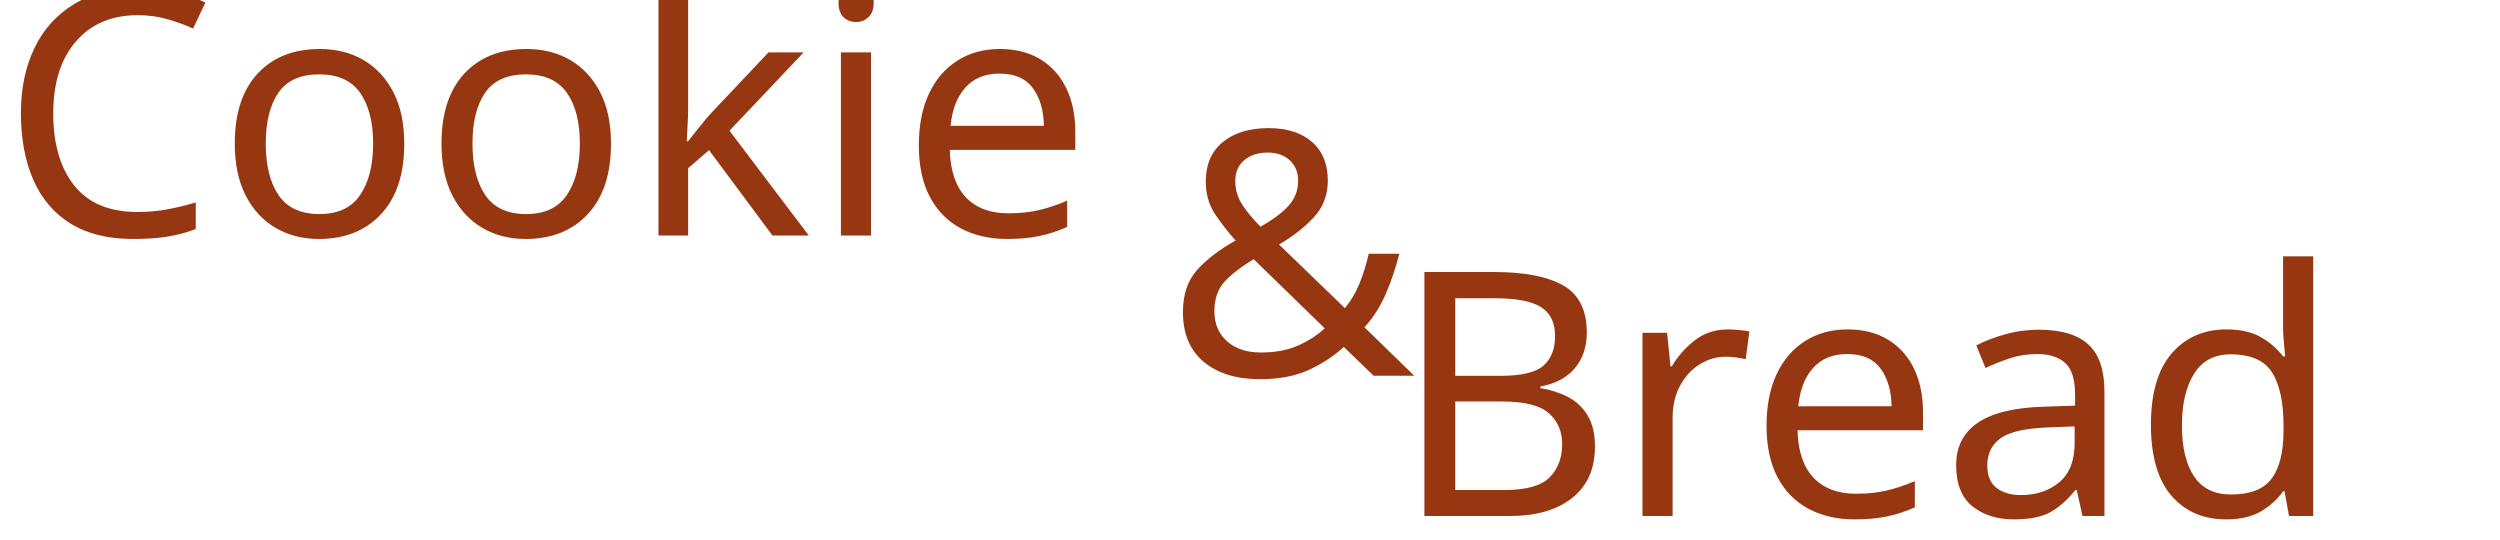
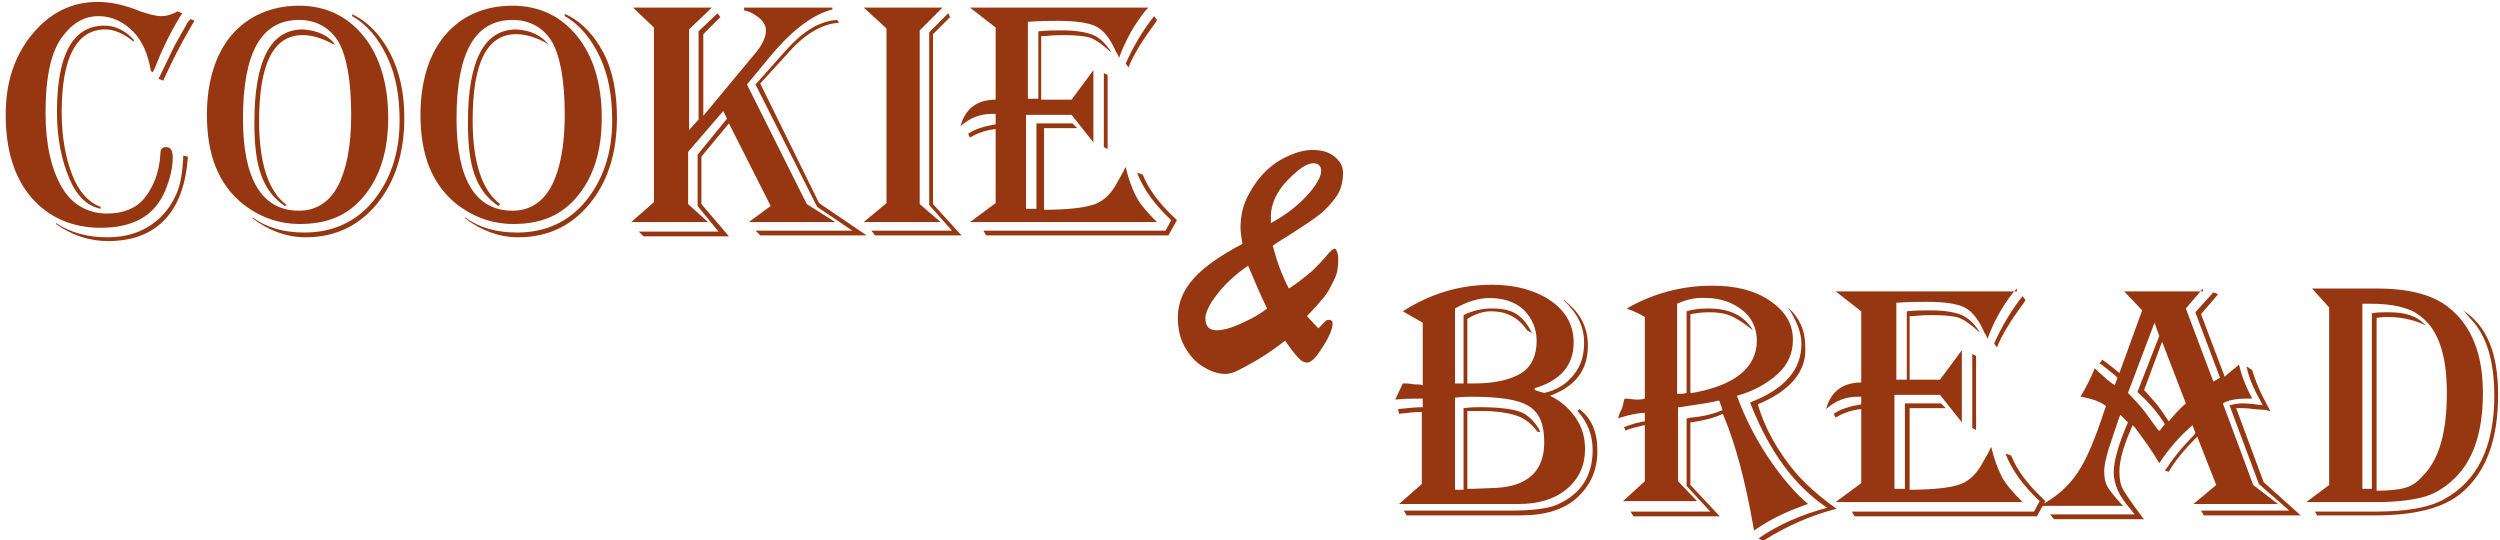
<svg xmlns="http://www.w3.org/2000/svg" version="1.1" id="圖層_1" x="0px" y="0px" viewBox="0 0 263.4 56.8" style="enable-background:new 0 0 263.4 56.8;" xml:space="preserve">
  <style type="text/css">
- 	.fill {
- 		fill: #963711;
- 	}
- 	.st0{
- 		font-family:'Algerian';
- 	}
- 	.st1{font-size:36px;}
- 	.st2{font-family:'BrushScriptMT';}
+ 	.st0{enable-background:new    ;}
+ 	.st1{fill:#963711;}
</style>
-   <text transform="matrix(1 0 0 1 0 24.8184)" class="st0 st1 fill">Cookie</text>
-   <text transform="matrix(1 0 0 1 122.7274 39.5908)" class="st2 st1 fill">&amp;</text>
-   <text transform="matrix(1 0 0 1 146.5911 54.3634)" class="st0 st1 fill">Bread</text>
+   <g class="st0">
+     <path class="st1" d="M19.2,1.4L19,1.7c-1.1,1.8-2,3.7-2.7,5.5l-0.2,0.4l-0.2-0.1C15.6,5.7,15,4.3,14,3.3s-2.2-1.6-3.6-1.6   c-1.5,0-2.7,0.7-3.7,2C5.4,5.3,4.8,8,4.8,11.9c0,3.3,0.6,5.9,1.7,7.8s2.8,2.8,4.8,2.8c1.6,0,3-0.5,3.9-1.6s1.6-2.7,1.7-4.7   c0-0.5,0.2-0.7,0.6-0.7c0.5,0,0.7,0.4,0.7,1.1c0,1.1-0.3,2.3-0.8,3.5c-1.1,2.6-3.3,3.9-6.8,3.9c-3,0-5.5-1.1-7.3-3.2   s-2.7-5-2.7-8.7c0-3.4,0.9-6.2,2.8-8.5s4.2-3.4,6.9-3.4c1.3,0,2.8,0.3,4.5,1c0.9,0.3,1.6,0.5,2.2,0.5c0.6,0,1.2-0.2,1.7-0.5   L19.2,1.4z M19.8,16.5c-0.2,2.9-1,5.1-2.4,6.6s-3.4,2.3-6,2.3c-2,0-3.8-0.6-5.5-1.8v-0.1c1.5,1,3.3,1.5,5.4,1.5   c2.3,0,4.2-0.7,5.7-2.2c0.7-0.7,1.2-1.5,1.6-2.4s0.6-2.1,0.7-3.6l0-0.4L19.8,16.5z M14.1,4.4c-1.1-0.9-2.1-1.3-3-1.3   c-3,0-4.6,2.9-4.6,8.7c0,2.6,0.4,4.8,1.1,6.6s1.7,2.9,3,3.4V22c-1.4-0.3-2.5-1.3-3.3-3.2S6,14.6,6,11.8c0-6.1,1.7-9.1,5-9.1   c1.1,0,2.2,0.5,3.1,1.5V4.4z M20.5,2.2l-0.2,0.3c-1.3,2.2-2.3,4.2-3.1,6l-0.5-0.2l0.2-0.4c0.6-1.2,1.1-2.3,1.5-3.1l1.4-2.5L20.1,2   L20.5,2.2z" />
+     <path class="st1" d="M31.5,0.6c2.8,0,5.1,1.1,6.8,3.2s2.6,5,2.6,8.6c0,3.4-0.8,6.1-2.5,8.2s-3.9,3-6.8,3c-2.2,0-4.2-0.7-6-2.1   c-2.6-2.1-3.8-5.2-3.8-9.4c0-3.5,0.9-6.4,2.6-8.4S28.6,0.6,31.5,0.6z M31.5,2.1c-4,0-5.9,3.5-5.9,10.4c0,6.4,2,9.7,5.9,9.7   c1.8,0,3.2-0.9,4.1-2.6s1.4-4.2,1.4-7.5c0-3.7-0.5-6.3-1.4-7.8C34.7,2.9,33.3,2.1,31.5,2.1z M37.1,1.5c1.7,0.8,3,2.2,4,4.1   s1.5,4.2,1.5,6.8c0,3.8-1,6.8-2.9,9.1S35.3,25,32.2,25c-2,0-3.9-0.7-5.6-2v-0.1c1.5,1.1,3.3,1.6,5.5,1.6c2.9,0,5.4-1.1,7.2-3.3   s2.8-5,2.8-8.5c0-2.6-0.4-4.8-1.3-6.7s-2.1-3.4-3.7-4.3V1.5z M35.3,4.7L35,4.6c-1.1-0.6-2.2-0.9-3.1-0.9c-3.1,0-4.6,3-4.6,9.1   c0,4.4,1,7.4,2.9,8.8L30,21.7c-1.2-0.8-2-1.9-2.5-3.3s-0.7-3.2-0.7-5.5c0-6.5,1.7-9.8,5.1-9.8C33.4,3.2,34.6,3.7,35.3,4.7z" />
+     <path class="st1" d="M54,0.6c2.8,0,5.1,1.1,6.8,3.2s2.6,5,2.6,8.6c0,3.4-0.8,6.1-2.5,8.2s-3.9,3-6.8,3c-2.2,0-4.2-0.7-6-2.1   c-2.6-2.1-3.8-5.2-3.8-9.4c0-3.5,0.9-6.4,2.6-8.4S51,0.6,54,0.6z M54,2.1c-4,0-5.9,3.5-5.9,10.4c0,6.4,2,9.7,5.9,9.7   c1.8,0,3.2-0.9,4.1-2.6s1.4-4.2,1.4-7.5c0-3.7-0.5-6.3-1.4-7.8C57.2,2.9,55.8,2.1,54,2.1z M59.6,1.5c1.7,0.8,3,2.2,4,4.1   S65,9.9,65,12.4c0,3.8-1,6.8-2.9,9.1S57.7,25,54.6,25c-2,0-3.9-0.7-5.6-2v-0.1c1.5,1.1,3.3,1.6,5.5,1.6c2.9,0,5.4-1.1,7.2-3.3   s2.8-5,2.8-8.5c0-2.6-0.4-4.8-1.3-6.7s-2.1-3.4-3.7-4.3V1.5z M57.8,4.7l-0.3-0.2c-1.1-0.6-2.2-0.9-3.1-0.9c-3.1,0-4.6,3-4.6,9.1   c0,4.4,1,7.4,2.9,8.8l-0.2,0.2c-1.2-0.8-2-1.9-2.5-3.3s-0.7-3.2-0.7-5.5c0-6.5,1.7-9.8,5.1-9.8C55.9,3.2,57,3.7,57.8,4.7z" />
+     <path class="st1" d="M66.7,0.8H75l-2.4,2.3v10.6l1-1.1V3.3l2-1.9l0.3,0.4l-1.8,1.8v8.6l5.4-6.5c0.8-0.9,1.2-1.8,1.2-2.5   c0-0.4-0.2-0.9-0.7-1.3s-1-0.7-1.6-0.8V0.8h9.3V1c-2,0.5-4.2,2.1-6.6,5l-2.4,2.9L85,21.5l3,1.9h-9.1l2.3-1.7l-4.4-8.7l-2.9,3.5v5   l2.9,3.4h-9l-0.5-0.5h8.4l-2.2-2.7v-5.4l3.1-3.8l-0.4-0.8L72.5,16v5.5l2.1,1.9h-8.1l2.4-2.1V2.9L66.7,0.8z M88.4,2.4   c-1.7,0.1-3.5,1.1-5.2,3l-3.1,3.4l6.2,12.6l5,3.4H80.1l-0.5-0.5h10.2l-3.7-2.5L79.6,8.9l3.3-3.7c1.7-1.9,3.5-3,5.3-3.1L88.4,2.4z" />
+     <path class="st1" d="M91,0.8h8.3l-2.4,2.4v18.3l2.2,1.9H91l2.4-2V3L91,0.8z M100.1,1.8l-1.8,1.8v17.9l3,3.3h-9.1l-0.4-0.5h8.5   l-2.4-2.7V3.4l2-2L100.1,1.8z" />
+     <path class="st1" d="M121,0.8l-0.3,0.3c-1.2,1.5-2.1,3.1-2.8,5c-0.1-0.3-0.2-0.5-0.3-0.6c-0.6-1.4-1.3-2.3-2.1-2.7s-2.1-0.6-4-0.6   c-0.9,0-1.9,0-3.2,0.1v8.1h1.1V3.3c0.9-0.1,1.7-0.1,2.5-0.1c1.5,0,2.6,0.2,3.3,0.5s1.3,0.9,1.9,1.8c-0.2-0.1-0.3-0.2-0.4-0.3   c-0.9-0.8-1.6-1.2-2.1-1.3s-1.3-0.2-2.5-0.2c-0.4,0-1,0-2,0.1l-0.4,0v6.7h3.2l2.3-3.1v7.6l-2.3-2.9h-4.8v9.9h1.1v-9h3.8l0.5,0.5   H110v8.6c2.4,0,4.1-0.2,5.1-0.5s1.8-1,2.4-2l0.9-1.6c0-0.1,0.1-0.2,0.2-0.4c0.3,1.3,0.7,2.3,1.1,3.1s1.2,1.7,2.2,2.7h-19.7l2.7-2   v-7.8c-1,0.1-1.9,0.4-2.7,0.9l-0.2-0.4c0.7-0.5,1.7-0.8,2.9-1V12c-0.2,0-0.3,0-0.4,0c-1.2,0-2.3,0.4-3.3,1.3   c0.5-1.9,1.8-2.8,3.7-2.8V2.9l-2.7-2.1H121z M124,23.2l-0.9,1.6h-19.2l-0.3-0.5h19.2l0.6-1.1c-1.7-1.6-2.9-3.2-3.6-5l0.6,0.2   c0.6,1.5,1.7,3,3.3,4.5L124,23.2z M116.7,7.9v7.8l-0.4-0.2V7.7L116.7,7.9z M121.9,2.1l-0.1,0.2c-1.4,1.9-2.4,3.5-2.9,4.8l-0.3-0.4   c0.8-1.8,1.8-3.5,3-5L121.9,2.1z" />
+   </g>
+   <g class="st0">
+     <path class="st1" d="M129.1,39.4c-0.8,0-1.6-0.3-2.4-0.8s-1.4-1.2-1.9-2.1s-0.7-1.9-0.7-3.1c0-1.5,0.6-2.9,1.7-4.1   c1.1-1.2,2.8-2.4,5.1-3.6c-0.1-0.7-0.2-1.3-0.2-1.6c0-1.2,0.2-2.3,0.7-3.3s1.1-1.9,1.9-2.7s1.6-1.3,2.5-1.7s1.7-0.6,2.5-0.6   c0.9,0,1.7,0.2,2.3,0.7s0.9,1,0.9,1.7c0,0.9-0.2,1.8-0.7,2.5s-1.1,1.4-1.9,2s-1.7,1.2-2.8,1.9s-1.8,1.1-2,1.3   c0.4,1.5,0.9,3,1.7,4.5c1.1-0.7,1.9-1.4,2.5-1.9c0.6-0.6,1.1-1.1,1.5-1.6s0.7-0.7,0.8-0.7c0.1,0,0.2,0.1,0.3,0.4s0.1,0.5,0.1,0.8   c0,0.7-0.1,1.4-0.4,2s-0.6,1.3-1.1,1.9c-0.5,0.6-1.1,1.3-1.8,2l1.2,1.3c0.1-0.1,0.2-0.2,0.4-0.4s0.3-0.3,0.4-0.4s0.2-0.1,0.3-0.1   c0.1,0,0.2,0,0.3,0.1s0.1,0.2,0.1,0.3c0,0.5-0.3,1.3-1,2.4s-1.2,1.7-1.7,1.7c-0.2,0-0.5-0.1-0.7-0.3s-0.5-0.5-0.8-0.9   s-0.6-0.8-0.8-1.1c-1.3,1-2.5,1.8-3.6,2.4S129.9,39.4,129.1,39.4z M131.5,28c-0.9,0.6-1.6,1.2-2.3,1.9s-1.2,1.4-1.6,2   c-0.4,0.7-0.6,1.2-0.6,1.6c0,0.9,0.4,1.3,1.2,1.3c0.6,0,1.4-0.2,2.3-0.6s2-0.9,3-1.7C133,31.5,132.3,29.9,131.5,28z M133.9,22.8   v0.7c1.7-0.9,3-2,3.9-3s1.4-1.9,1.4-2.5c0-0.5-0.3-0.8-0.8-0.8c-0.5,0-1.1,0.3-1.8,0.9s-1.4,1.3-1.9,2.1S133.9,21.9,133.9,22.8z" />
+   </g>
+   <g class="st0">
+     <path class="st1" d="M147.8,32.8c2.8-1.8,5.9-2.8,9.4-2.8c2.5,0,4.6,0.6,6.2,1.7c1.6,1.1,2.4,2.6,2.4,4.4c0,2.4-1.4,4-4.1,4.8v0.2   c0.3,0.1,0.6,0.2,1,0.3c1.3-0.3,2.3-0.9,3.1-1.9s1.1-2.1,1.1-3.4c0-1.7-0.7-3.1-2.1-4.4v-0.1l0.2,0.2c1.5,1.2,2.3,2.7,2.3,4.6   c0,2.6-1.3,4.3-4,5.3c1.1,0.5,2,1.3,2.7,2.3s1,2.1,1,3.3c0,1.7-0.6,3.1-1.9,4.2s-3,1.6-5.1,1.6h-12.6l2.4-2.1v-7.6   c-0.7,0-1.5,0.1-2.4,0.2l-0.1-0.5c1-0.1,1.9-0.2,2.6-0.2v-0.9h-0.4c-0.7,0-1.5,0-2.5,0.1l0.8-1.7l0.3,0c0.5,0,0.8,0.1,1,0.1   c0.4,0,0.6,0,0.8,0.1v-6.6L147.8,32.8z M166.4,43.1c1.3,1,1.9,2.4,1.9,4.4c0,2-0.7,3.6-2.1,4.9c-1.4,1.3-3.4,1.9-6,1.9h-12   l-0.3-0.5h11.1c2.4,0,4.2-0.2,5.2-0.7c2.4-1.1,3.6-3,3.6-5.7c0-1.5-0.5-2.9-1.6-4.1L166.4,43.1z M153.3,32.5v7.9c0.1,0,0.2,0,0.3,0   l0.3,0c0,0,0.1,0,0.3,0v-7.2c1-0.5,2-0.7,3-0.7c1.1,0,2,0.2,2.6,0.6s1.2,1.1,1.6,2l-0.5-0.3c-0.9-1.3-2.1-2-3.8-2   c-0.9,0-1.7,0.3-2.5,0.8v6.8h0.7c2.2,0,3.9-0.4,5-1.1s1.6-1.9,1.6-3.4c0-1.3-0.5-2.4-1.4-3.3c-0.9-0.8-2.1-1.2-3.6-1.2   C155.8,31.4,154.5,31.8,153.3,32.5z M153.3,41.9v9.7h0.9v-8.6c0.8-0.1,1.4-0.1,1.8-0.1c1.9,0,3.4,0.2,4.2,0.5s1.6,1.1,2.1,2.1H162   c-0.6-0.8-1.3-1.4-2.2-1.7s-2.1-0.5-3.8-0.5l-1.4,0v8.2h0.6l2.5-0.1c3.3-0.2,5-1.8,5-4.8c0-1.9-0.5-3.1-1.6-3.8s-3.1-1-6.1-1   C154.6,41.8,154.1,41.8,153.3,41.9z" />
+     <path class="st1" d="M171.4,32.5c2.8-1.6,5.8-2.4,9-2.4c2.5,0,4.5,0.5,6.1,1.6c1.6,1.1,2.4,2.4,2.4,4.1c0,1.4-0.5,2.6-1.6,3.6   s-2.5,1.8-4.3,2.3c0.8,2.2,1.9,4.4,3.3,6.5s2.8,3.7,4.2,4.9l-0.3,0.1c-1.7,0.6-3.5,1.4-5.1,2.5l-0.3,0.2l-0.1-0.6   c-0.8-4.5-1.8-8.4-3.1-11.5l-0.1-0.2c-0.8,0.4-1.9,0.7-3.3,0.9l-0.1,0v6.6l3.1,3.3h-9.1l-0.3-0.5h8.4l-2.5-2.7v-7.1l0.4-0.1   c1.3-0.1,2.5-0.4,3.4-0.8c-0.1-0.1-0.1-0.2-0.1-0.3l-0.2-0.5c0,0,0-0.1-0.1-0.2c-0.7,0.2-2.1,0.4-4.1,0.7l-0.2,0v7.8l2,2.1H171   l2.3-2.1v-5.9l-0.1,0c-0.7,0.2-1.3,0.3-1.8,0.5l-0.1,0.1l-0.2-0.4c0.5-0.2,0.9-0.3,1.2-0.4l0.9-0.2l0.1,0v-0.9   c-0.7,0-1.6,0.2-2.6,0.5l-0.2,0.1c0-0.2,0.1-0.5,0.4-1.1c0,0,0.1-0.3,0.2-0.8c0,0,0-0.1,0.1-0.2c0.5,0,0.9,0.1,1.2,0.1   c0.3,0,0.6,0,0.9-0.1v-8.6c-0.5-0.3-1.1-0.6-1.7-0.8L171.4,32.5z M176.7,32v9.5c0.3,0,0.7,0,1-0.1v-8.6c0.6-0.2,1.4-0.3,2.3-0.3   c2.3,0,3.8,0.8,4.7,2.3c-0.9-0.7-1.6-1.2-2.3-1.5s-1.4-0.4-2.4-0.4c-0.7,0-1.3,0.1-1.9,0.2v8.3l0.2,0c2.3-0.4,4-1.1,5.1-2   s1.7-2.1,1.7-3.5c0-1.3-0.5-2.4-1.5-3.2c-1-0.8-2.3-1.3-3.8-1.3C178.6,31.3,177.6,31.6,176.7,32z M185.2,42.6   c0.7,2.4,2,4.8,3.9,7.1c1.2,1.4,2.7,2.7,4.4,3.9c-2.7,0.7-5.2,1.8-7.6,3.3l-0.2,0.1l-0.4-0.3c2.2-1.5,4.6-2.5,7.2-3.2   c-3.4-2.3-6-5.8-8-10.8l-0.1-0.3c3.6-1.4,5.4-3.4,5.4-6.2c0-1.1-0.5-2.4-1.4-3.8c1.2,1.1,1.8,2.4,1.8,4.1   C190.4,39.1,188.6,41.2,185.2,42.6z" />
+     <path class="st1" d="M212.5,30.4l-0.3,0.3c-1.2,1.5-2.1,3.1-2.8,5c-0.1-0.3-0.2-0.5-0.3-0.6c-0.6-1.4-1.3-2.3-2.1-2.7   s-2.1-0.6-4-0.6c-0.9,0-1.9,0-3.2,0.1V40h1.1v-7.2c0.9-0.1,1.7-0.1,2.5-0.1c1.5,0,2.6,0.2,3.3,0.5s1.3,0.9,1.9,1.8   c-0.2-0.1-0.3-0.2-0.4-0.3c-0.9-0.8-1.6-1.2-2.1-1.3s-1.3-0.2-2.5-0.2c-0.4,0-1,0-2,0.1l-0.4,0V40h3.2l2.3-3.1v7.6l-2.3-2.9h-4.8   v9.9h1.1v-9h3.8l0.5,0.5h-3.8v8.6c2.4,0,4.1-0.2,5.1-0.5s1.8-1,2.4-2l0.9-1.6c0-0.1,0.1-0.2,0.2-0.4c0.3,1.3,0.7,2.3,1.1,3.1   s1.2,1.7,2.2,2.7h-19.7l2.7-2v-7.8c-1,0.1-1.9,0.4-2.7,0.9l-0.2-0.4c0.7-0.5,1.7-0.8,2.9-1v-0.8c-0.2,0-0.3,0-0.4,0   c-1.2,0-2.3,0.4-3.3,1.3c0.5-1.9,1.8-2.8,3.7-2.8v-7.5l-2.7-2.1H212.5z M215.5,52.8l-0.9,1.6h-19.2l-0.3-0.5h19.2l0.6-1.1   c-1.7-1.6-2.9-3.2-3.6-5l0.6,0.2c0.6,1.5,1.7,3,3.3,4.5L215.5,52.8z M208.2,37.5v7.8l-0.4-0.2v-7.8L208.2,37.5z M213.4,31.6   l-0.1,0.2c-1.4,1.9-2.4,3.5-2.9,4.8l-0.3-0.4c0.8-1.8,1.8-3.5,3-5L213.4,31.6z" />
+     <path class="st1" d="M232.1,30.4l-1.8,2.1l2.9,7.7l0.7-0.4l-2.6-6.9l1.9-2.1l0.5,0.2l-1.8,2.1l2.5,6.6c0.1-0.1,0.2-0.2,0.2-0.2   l0.6-0.5c0.4-0.3,0.6-0.5,0.7-0.6c0.3,1.3,0.8,2.5,1.4,3.6c-0.3,0-0.6,0-0.7,0c-1.1,0-1.9,0.2-2.4,0.5l3.2,8.6l2.6,2h-8.9l2.4-2   l-2-5.1c-1.3,1.3-2.3,2.5-3,3.7l-0.4-0.1c0.7-1.1,1.7-2.4,3.1-3.8l0.1-0.2l-0.3-0.8c-1.4,1.2-2.5,2.5-3.5,4l-0.3-0.5   c-0.6-1-1.4-2.1-2.3-3.3l-0.2-0.2c-0.9,2-1.4,3.6-1.4,4.9c0,0.7,0.1,1.4,0.4,1.9s0.9,1.4,1.8,2.6c0.1,0.1,0.2,0.3,0.4,0.5h-9.5   l-0.4-0.5h8.9l-0.3-0.4c-0.8-0.9-1.3-1.7-1.5-2.2s-0.4-1.1-0.4-1.8c0-1.2,0.5-3,1.5-5.3l-0.8-0.8c-0.2,0.4-0.3,0.9-0.6,1.7   l-0.6,1.8c-0.3,1-0.5,1.8-0.5,2.4c0,0.7,0.1,1.2,0.3,1.6s0.7,1,1.4,1.8c0.1,0.1,0.2,0.2,0.3,0.3h-8.8c1.7-0.9,3-2,4-3.5   s1.9-3.7,2.9-6.8l0.1-0.2c-0.6-0.5-1.5-0.8-2.7-1c0.6-1,1.1-2,1.5-3c0.2,0.2,0.3,0.2,0.3,0.3l0.8,0.7c0.3,0.3,0.6,0.5,1,0.8   l0.3-0.8l-0.2-0.2c-0.6-0.5-1.1-0.9-1.5-1.2l-0.2-0.1l0.3-0.4c0.6,0.4,1.2,0.9,1.8,1.4l2.4-6.6l-1.9-2H232.1z M227,34l-2.8,7.4   c0.9,0.9,1.7,1.8,2.3,2.7l0.8,1.1c0,0,0.1,0.1,0.2,0.2c0.1-0.1,0.2-0.2,0.2-0.2l0.2-0.3c0,0,0.1-0.1,0.2-0.2   c-0.8-1.3-1.8-2.4-2.9-3.4l2.3-5.9L227,34z M227.8,36l-1.9,5.1c0.1,0.1,0.2,0.2,0.2,0.2l0.7,0.8c0.4,0.4,0.9,1.1,1.5,2l0.2,0.3   c0.5-0.6,1.1-1.3,1.8-1.9L227.8,36z M237.3,39c0.3,1.1,0.9,2.5,1.9,4.3c-0.3,0-0.4-0.1-0.4-0.1l-1.4-0.1c-0.6-0.1-1.1-0.1-1.4-0.1   c0,0-0.2,0-0.4,0l2.9,7.8l3.9,3.5h-10.2l-0.3-0.5h9.3l-3.2-2.8l-3.1-8.3c0.4-0.1,0.9-0.2,1.4-0.2c0.6,0,1.3,0.1,2.1,0.2l-0.2-0.4   c-0.8-1.4-1.3-2.6-1.5-3.7L237.3,39z" />
+     <path class="st1" d="M243.6,30.4h6.9c3.4,0,5.9,0.7,7.5,2c2.4,1.9,3.6,4.9,3.6,9c0,4.3-1.1,7.3-3.2,9.2c-1,0.9-2,1.5-3.2,1.8   s-2.8,0.5-4.7,0.5h-7.5l2.4-1.8V32.4L243.6,30.4z M244.2,54.4l-0.3-0.5h6.4c3.2,0,5.6-0.4,7.2-1.3c3.5-1.9,5.3-5.5,5.3-10.9   c0-3.6-0.8-6.3-2.4-8l-0.7-0.8c0,0-0.1-0.1-0.2-0.2c2.5,1.6,3.7,4.5,3.7,8.9c0,4.6-1.2,8-3.7,10.2c-1.9,1.7-5,2.5-9.2,2.5H244.2z    M248.9,31.8v19.7h1V33c0.6-0.1,1.2-0.1,1.7-0.1c1,0,1.7,0.1,2.3,0.3s1.1,0.5,1.7,1.1c-1.2-0.6-2.6-0.9-4-0.9c-0.3,0-0.7,0-1.2,0.1   v18.2c1.3,0,2.3-0.1,3-0.3s1.3-0.6,1.9-1.3c1.7-1.7,2.5-4.6,2.5-8.7c0-4-0.9-6.7-2.8-8.1c-1.1-0.9-2.9-1.3-5.3-1.3H248.9z" />
+   </g>
</svg>
